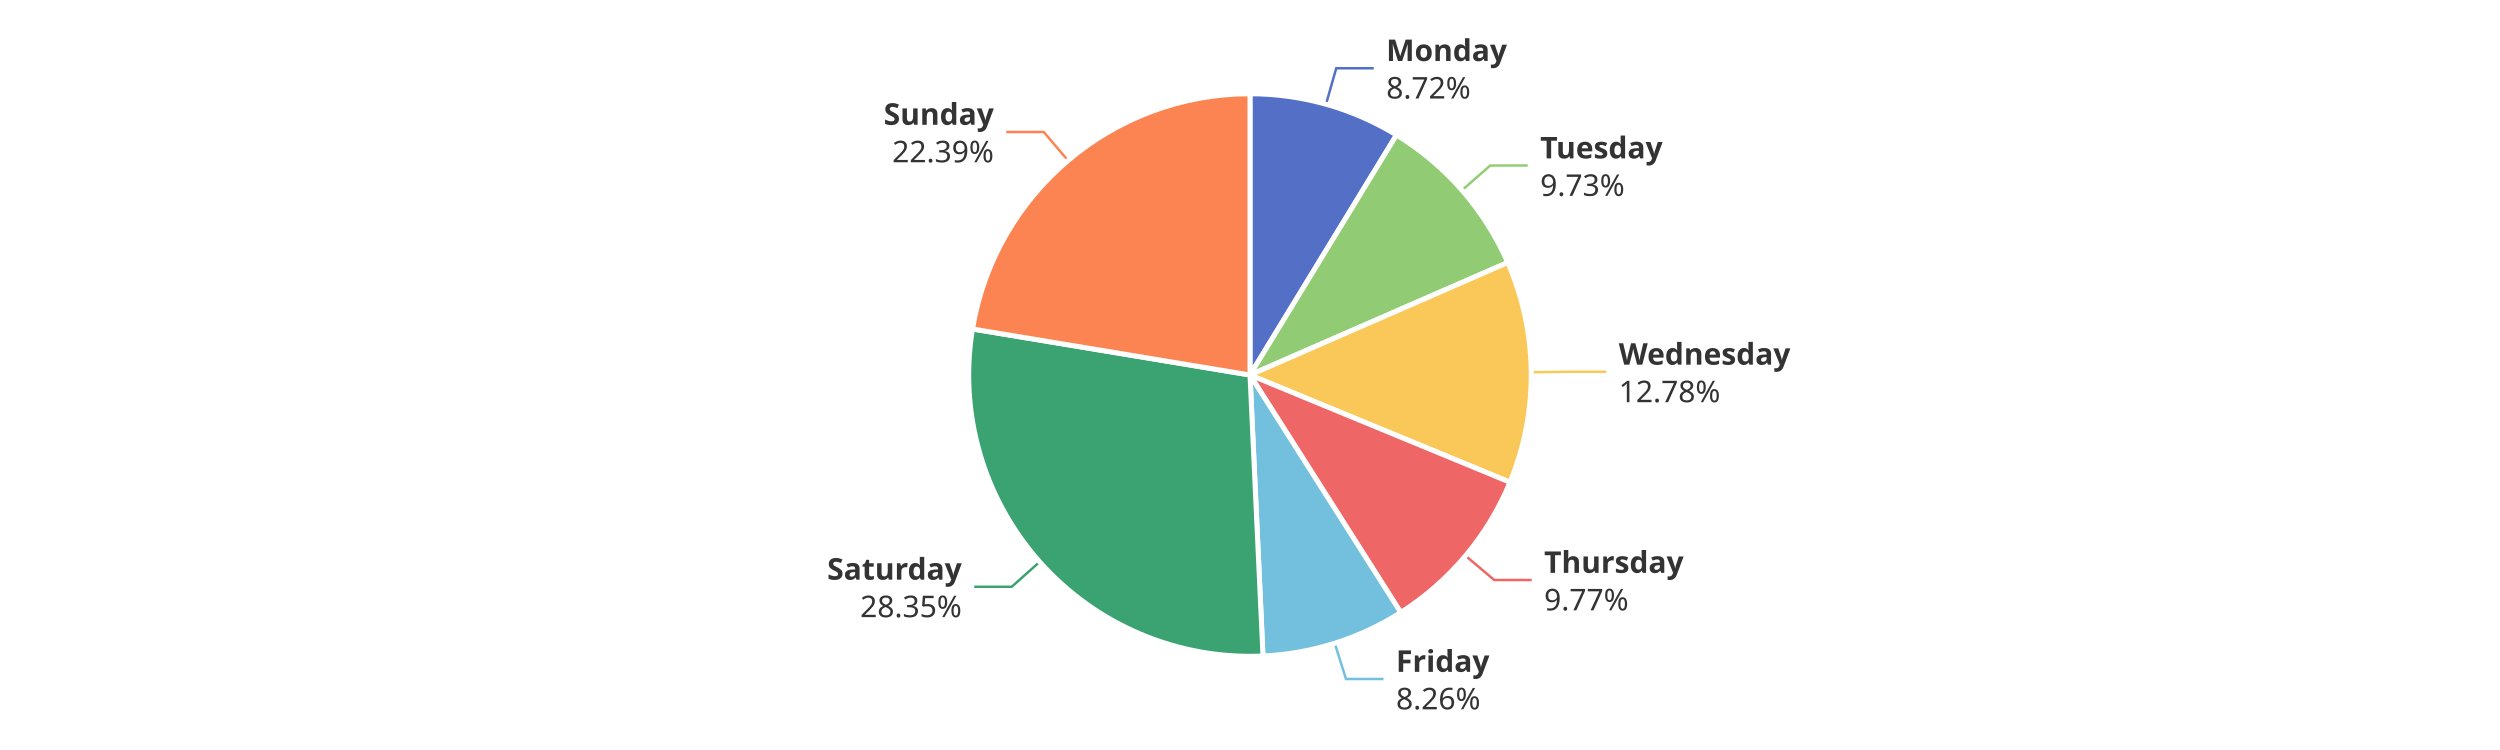
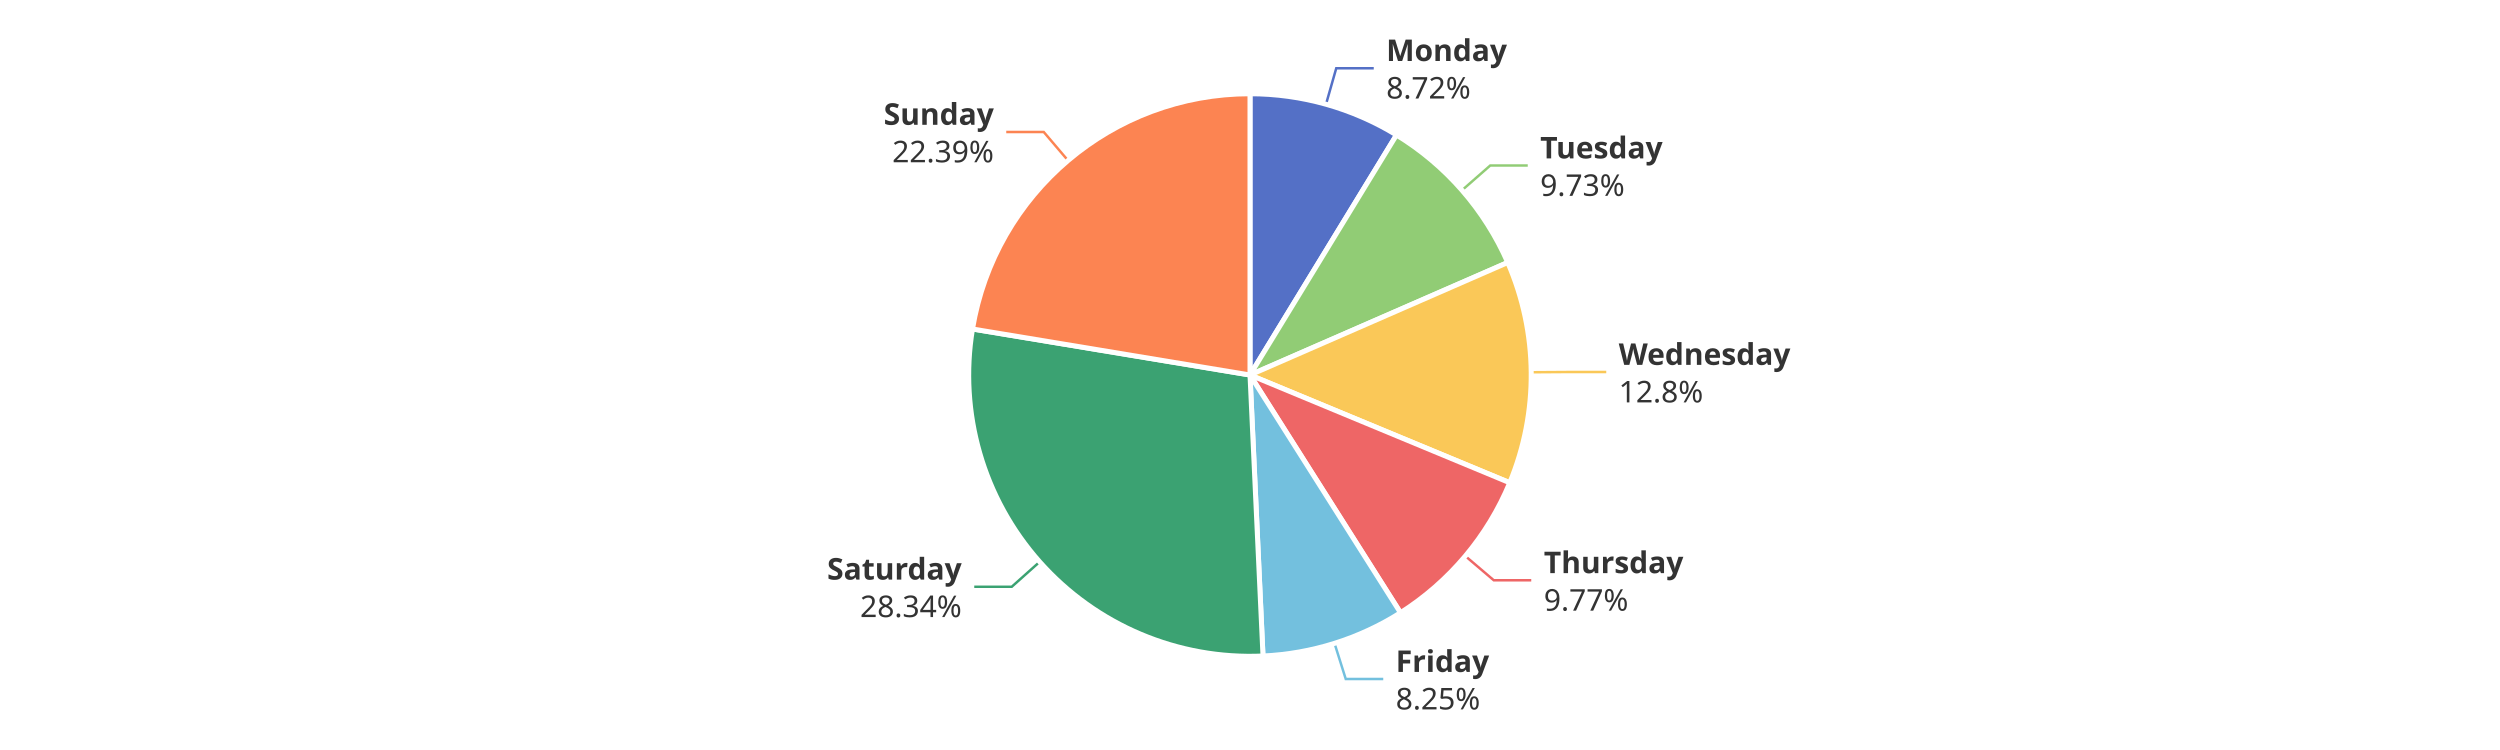
<svg xmlns="http://www.w3.org/2000/svg" width="1000" height="300" version="1.1" baseProfile="full" viewBox="0 0 1000 300">
  <rect width="1000" height="300" x="0" y="0" id="0" fill="#ffffff" />
  <polyline points="530.4 41.7 534.5 27.3 549.5 27.3" fill="none" stroke="#5470c6" />
  <polyline points="584.8 76.1 596.1 66.2 611.1 66.2" fill="none" stroke="#91cc75" />
-   <polyline points="612.5 148.9 627.5 148.7 642.5 148.7" fill="none" stroke="#fac858" />
-   <polyline points="586.2 222.3 597.7 232 612.7 232" fill="none" stroke="#ee6666" />
-   <polyline points="533.9 257.3 538.4 271.6 553.4 271.6" fill="none" stroke="#73c0de" />
+   <polyline points="612.5 148.9 627.5 148.8 642.5 148.8" fill="none" stroke="#fac858" />
+   <polyline points="586.1 222.4 597.5 232.1 612.5 232.1" fill="none" stroke="#ee6666" />
+   <polyline points="533.8 257.3 538.3 271.6 553.3 271.6" fill="none" stroke="#73c0de" />
  <polyline points="415.9 224.7 404.7 234.7 389.7 234.7" fill="none" stroke="#3ba272" />
  <polyline points="427.2 64.2 417.5 52.8 402.5 52.8" fill="none" stroke="#fc8452" />
  <path d="M500 37.5A112.5 112.5 0 0 1 558.6 54L500 150Z" fill="#5470c6" stroke="#fff" stroke-width="2" stroke-linejoin="round" />
  <path d="M558.6 54A112.5 112.5 0 0 1 603.1 105L500 150Z" fill="#91cc75" stroke="#fff" stroke-width="2" stroke-linejoin="round" />
-   <path d="M603.1 105A112.5 112.5 0 0 1 604 192.9L500 150Z" fill="#fac858" stroke="#fff" stroke-width="2" stroke-linejoin="round" />
-   <path d="M604 192.9A112.5 112.5 0 0 1 560.3 245L500 150Z" fill="#ee6666" stroke="#fff" stroke-width="2" stroke-linejoin="round" />
-   <path d="M560.3 245A112.5 112.5 0 0 1 505.2 262.4L500 150Z" fill="#73c0de" stroke="#fff" stroke-width="2" stroke-linejoin="round" />
+   <path d="M603.1 105A112.5 112.5 0 0 1 603.9 193.1L500 150Z" fill="#fac858" stroke="#fff" stroke-width="2" stroke-linejoin="round" />
+   <path d="M603.9 193.1A112.5 112.5 0 0 1 560.2 245.1L500 150Z" fill="#ee6666" stroke="#fff" stroke-width="2" stroke-linejoin="round" />
+   <path d="M560.2 245.1A112.5 112.5 0 0 1 505.2 262.4L500 150Z" fill="#73c0de" stroke="#fff" stroke-width="2" stroke-linejoin="round" />
  <path d="M505.2 262.4A112.5 112.5 0 0 1 389 131.6L500 150Z" fill="#3ba272" stroke="#fff" stroke-width="2" stroke-linejoin="round" />
  <path d="M389 131.6A112.5 112.5 0 0 1 500 37.5L500 150Z" fill="#fc8452" stroke="#fff" stroke-width="2" stroke-linejoin="round" />
  <path d="M0 -15l42.8 0l0 30l-42.8 0Z" transform="translate(554.493 27.2544)" fill="none" />
  <text dominant-baseline="central" text-anchor="start" style="font-size:12px;font-family:sans-serif;font-weight:bold;" y="-7.5" transform="translate(554.493 27.2544)" fill="#333" stroke="rgb(255,255,255)" stroke-width="2" paint-order="stroke" stroke-miterlimit="2">Monday</text>
  <text dominant-baseline="central" text-anchor="start" style="font-size:12px;font-family:sans-serif;" y="7.5" transform="translate(554.493 27.2544)" fill="#333" stroke="rgb(255,255,255)" stroke-width="2" paint-order="stroke" stroke-miterlimit="2">8.72%</text>
  <path d="M0 -15l46.2 0l0 30l-46.2 0Z" transform="translate(616.0881 66.1947)" fill="none" />
  <text dominant-baseline="central" text-anchor="start" style="font-size:12px;font-family:sans-serif;font-weight:bold;" y="-7.5" transform="translate(616.0881 66.1947)" fill="#333" stroke="rgb(255,255,255)" stroke-width="2" paint-order="stroke" stroke-miterlimit="2">Tuesday</text>
  <text dominant-baseline="central" text-anchor="start" style="font-size:12px;font-family:sans-serif;" y="7.5" transform="translate(616.0881 66.1947)" fill="#333" stroke="rgb(255,255,255)" stroke-width="2" paint-order="stroke" stroke-miterlimit="2">9.73%</text>
-   <path d="M0 -15l63.6 0l0 30l-63.6 0Z" transform="translate(647.4936 148.7183)" fill="none" />
-   <text dominant-baseline="central" text-anchor="start" style="font-size:12px;font-family:sans-serif;font-weight:bold;" y="-7.5" transform="translate(647.4936 148.7183)" fill="#333" stroke="rgb(255,255,255)" stroke-width="2" paint-order="stroke" stroke-miterlimit="2">Wednesday</text>
-   <text dominant-baseline="central" text-anchor="start" style="font-size:12px;font-family:sans-serif;" y="7.5" transform="translate(647.4936 148.7183)" fill="#333" stroke="rgb(255,255,255)" stroke-width="2" paint-order="stroke" stroke-miterlimit="2">12.78%</text>
-   <path d="M0 -15l50.2 0l0 30l-50.2 0Z" transform="translate(617.6506 231.9793)" fill="none" />
-   <text dominant-baseline="central" text-anchor="start" style="font-size:12px;font-family:sans-serif;font-weight:bold;" y="-7.5" transform="translate(617.6506 231.9793)" fill="#333" stroke="rgb(255,255,255)" stroke-width="2" paint-order="stroke" stroke-miterlimit="2">Thursday</text>
-   <text dominant-baseline="central" text-anchor="start" style="font-size:12px;font-family:sans-serif;" y="7.5" transform="translate(617.6506 231.9793)" fill="#333" stroke="rgb(255,255,255)" stroke-width="2" paint-order="stroke" stroke-miterlimit="2">9.77%</text>
-   <path d="M0 -15l34.2 0l0 30l-34.2 0Z" transform="translate(558.4079 271.5775)" fill="none" />
-   <text dominant-baseline="central" text-anchor="start" style="font-size:12px;font-family:sans-serif;font-weight:bold;" y="-7.5" transform="translate(558.4079 271.5775)" fill="#333" stroke="rgb(255,255,255)" stroke-width="2" paint-order="stroke" stroke-miterlimit="2">Friday</text>
-   <text dominant-baseline="central" text-anchor="start" style="font-size:12px;font-family:sans-serif;" y="7.5" transform="translate(558.4079 271.5775)" fill="#333" stroke="rgb(255,255,255)" stroke-width="2" paint-order="stroke" stroke-miterlimit="2">8.26%</text>
-   <path d="M-48.2 -15l48.2 0l0 30l-48.2 0Z" transform="translate(384.706 234.7072)" fill="none" />
-   <text dominant-baseline="central" text-anchor="end" style="font-size:12px;font-family:sans-serif;font-weight:bold;" y="-7.5" transform="translate(384.706 234.7072)" fill="#333" stroke="rgb(255,255,255)" stroke-width="2" paint-order="stroke" stroke-miterlimit="2">Saturday</text>
-   <text dominant-baseline="central" text-anchor="end" style="font-size:12px;font-family:sans-serif;" y="7.5" transform="translate(384.706 234.7072)" fill="#333" stroke="rgb(255,255,255)" stroke-width="2" paint-order="stroke" stroke-miterlimit="2">28.35%</text>
+   <path d="M0 -15l63.6 0l0 30l-63.6 0Z" transform="translate(647.4943 148.7984)" fill="none" />
+   <text dominant-baseline="central" text-anchor="start" style="font-size:12px;font-family:sans-serif;font-weight:bold;" y="-7.5" transform="translate(647.4943 148.7984)" fill="#333" stroke="rgb(255,255,255)" stroke-width="2" paint-order="stroke" stroke-miterlimit="2">Wednesday</text>
+   <text dominant-baseline="central" text-anchor="start" style="font-size:12px;font-family:sans-serif;" y="7.5" transform="translate(647.4943 148.7984)" fill="#333" stroke="rgb(255,255,255)" stroke-width="2" paint-order="stroke" stroke-miterlimit="2">12.8%</text>
+   <path d="M0 -15l50.2 0l0 30l-50.2 0Z" transform="translate(617.5475 232.1019)" fill="none" />
+   <text dominant-baseline="central" text-anchor="start" style="font-size:12px;font-family:sans-serif;font-weight:bold;" y="-7.5" transform="translate(617.5475 232.1019)" fill="#333" stroke="rgb(255,255,255)" stroke-width="2" paint-order="stroke" stroke-miterlimit="2">Thursday</text>
+   <text dominant-baseline="central" text-anchor="start" style="font-size:12px;font-family:sans-serif;" y="7.5" transform="translate(617.5475 232.1019)" fill="#333" stroke="rgb(255,255,255)" stroke-width="2" paint-order="stroke" stroke-miterlimit="2">9.77%</text>
+   <path d="M0 -15l34.2 0l0 30l-34.2 0Z" transform="translate(558.2933 271.6136)" fill="none" />
+   <text dominant-baseline="central" text-anchor="start" style="font-size:12px;font-family:sans-serif;font-weight:bold;" y="-7.5" transform="translate(558.2933 271.6136)" fill="#333" stroke="rgb(255,255,255)" stroke-width="2" paint-order="stroke" stroke-miterlimit="2">Friday</text>
+   <text dominant-baseline="central" text-anchor="start" style="font-size:12px;font-family:sans-serif;" y="7.5" transform="translate(558.2933 271.6136)" fill="#333" stroke="rgb(255,255,255)" stroke-width="2" paint-order="stroke" stroke-miterlimit="2">8.25%</text>
+   <path d="M-48.2 -15l48.2 0l0 30l-48.2 0Z" transform="translate(384.6794 234.6772)" fill="none" />
+   <text dominant-baseline="central" text-anchor="end" style="font-size:12px;font-family:sans-serif;font-weight:bold;" y="-7.5" transform="translate(384.6794 234.6772)" fill="#333" stroke="rgb(255,255,255)" stroke-width="2" paint-order="stroke" stroke-miterlimit="2">Saturday</text>
+   <text dominant-baseline="central" text-anchor="end" style="font-size:12px;font-family:sans-serif;" y="7.5" transform="translate(384.6794 234.6772)" fill="#333" stroke="rgb(255,255,255)" stroke-width="2" paint-order="stroke" stroke-miterlimit="2">28.34%</text>
  <path d="M-40.9 -15l40.9 0l0 30l-40.9 0Z" transform="translate(397.5309 52.7627)" fill="none" />
  <text dominant-baseline="central" text-anchor="end" style="font-size:12px;font-family:sans-serif;font-weight:bold;" y="-7.5" transform="translate(397.5309 52.7627)" fill="#333" stroke="rgb(255,255,255)" stroke-width="2" paint-order="stroke" stroke-miterlimit="2">Sunday</text>
  <text dominant-baseline="central" text-anchor="end" style="font-size:12px;font-family:sans-serif;" y="7.5" transform="translate(397.5309 52.7627)" fill="#333" stroke="rgb(255,255,255)" stroke-width="2" paint-order="stroke" stroke-miterlimit="2">22.39%</text>
</svg>
